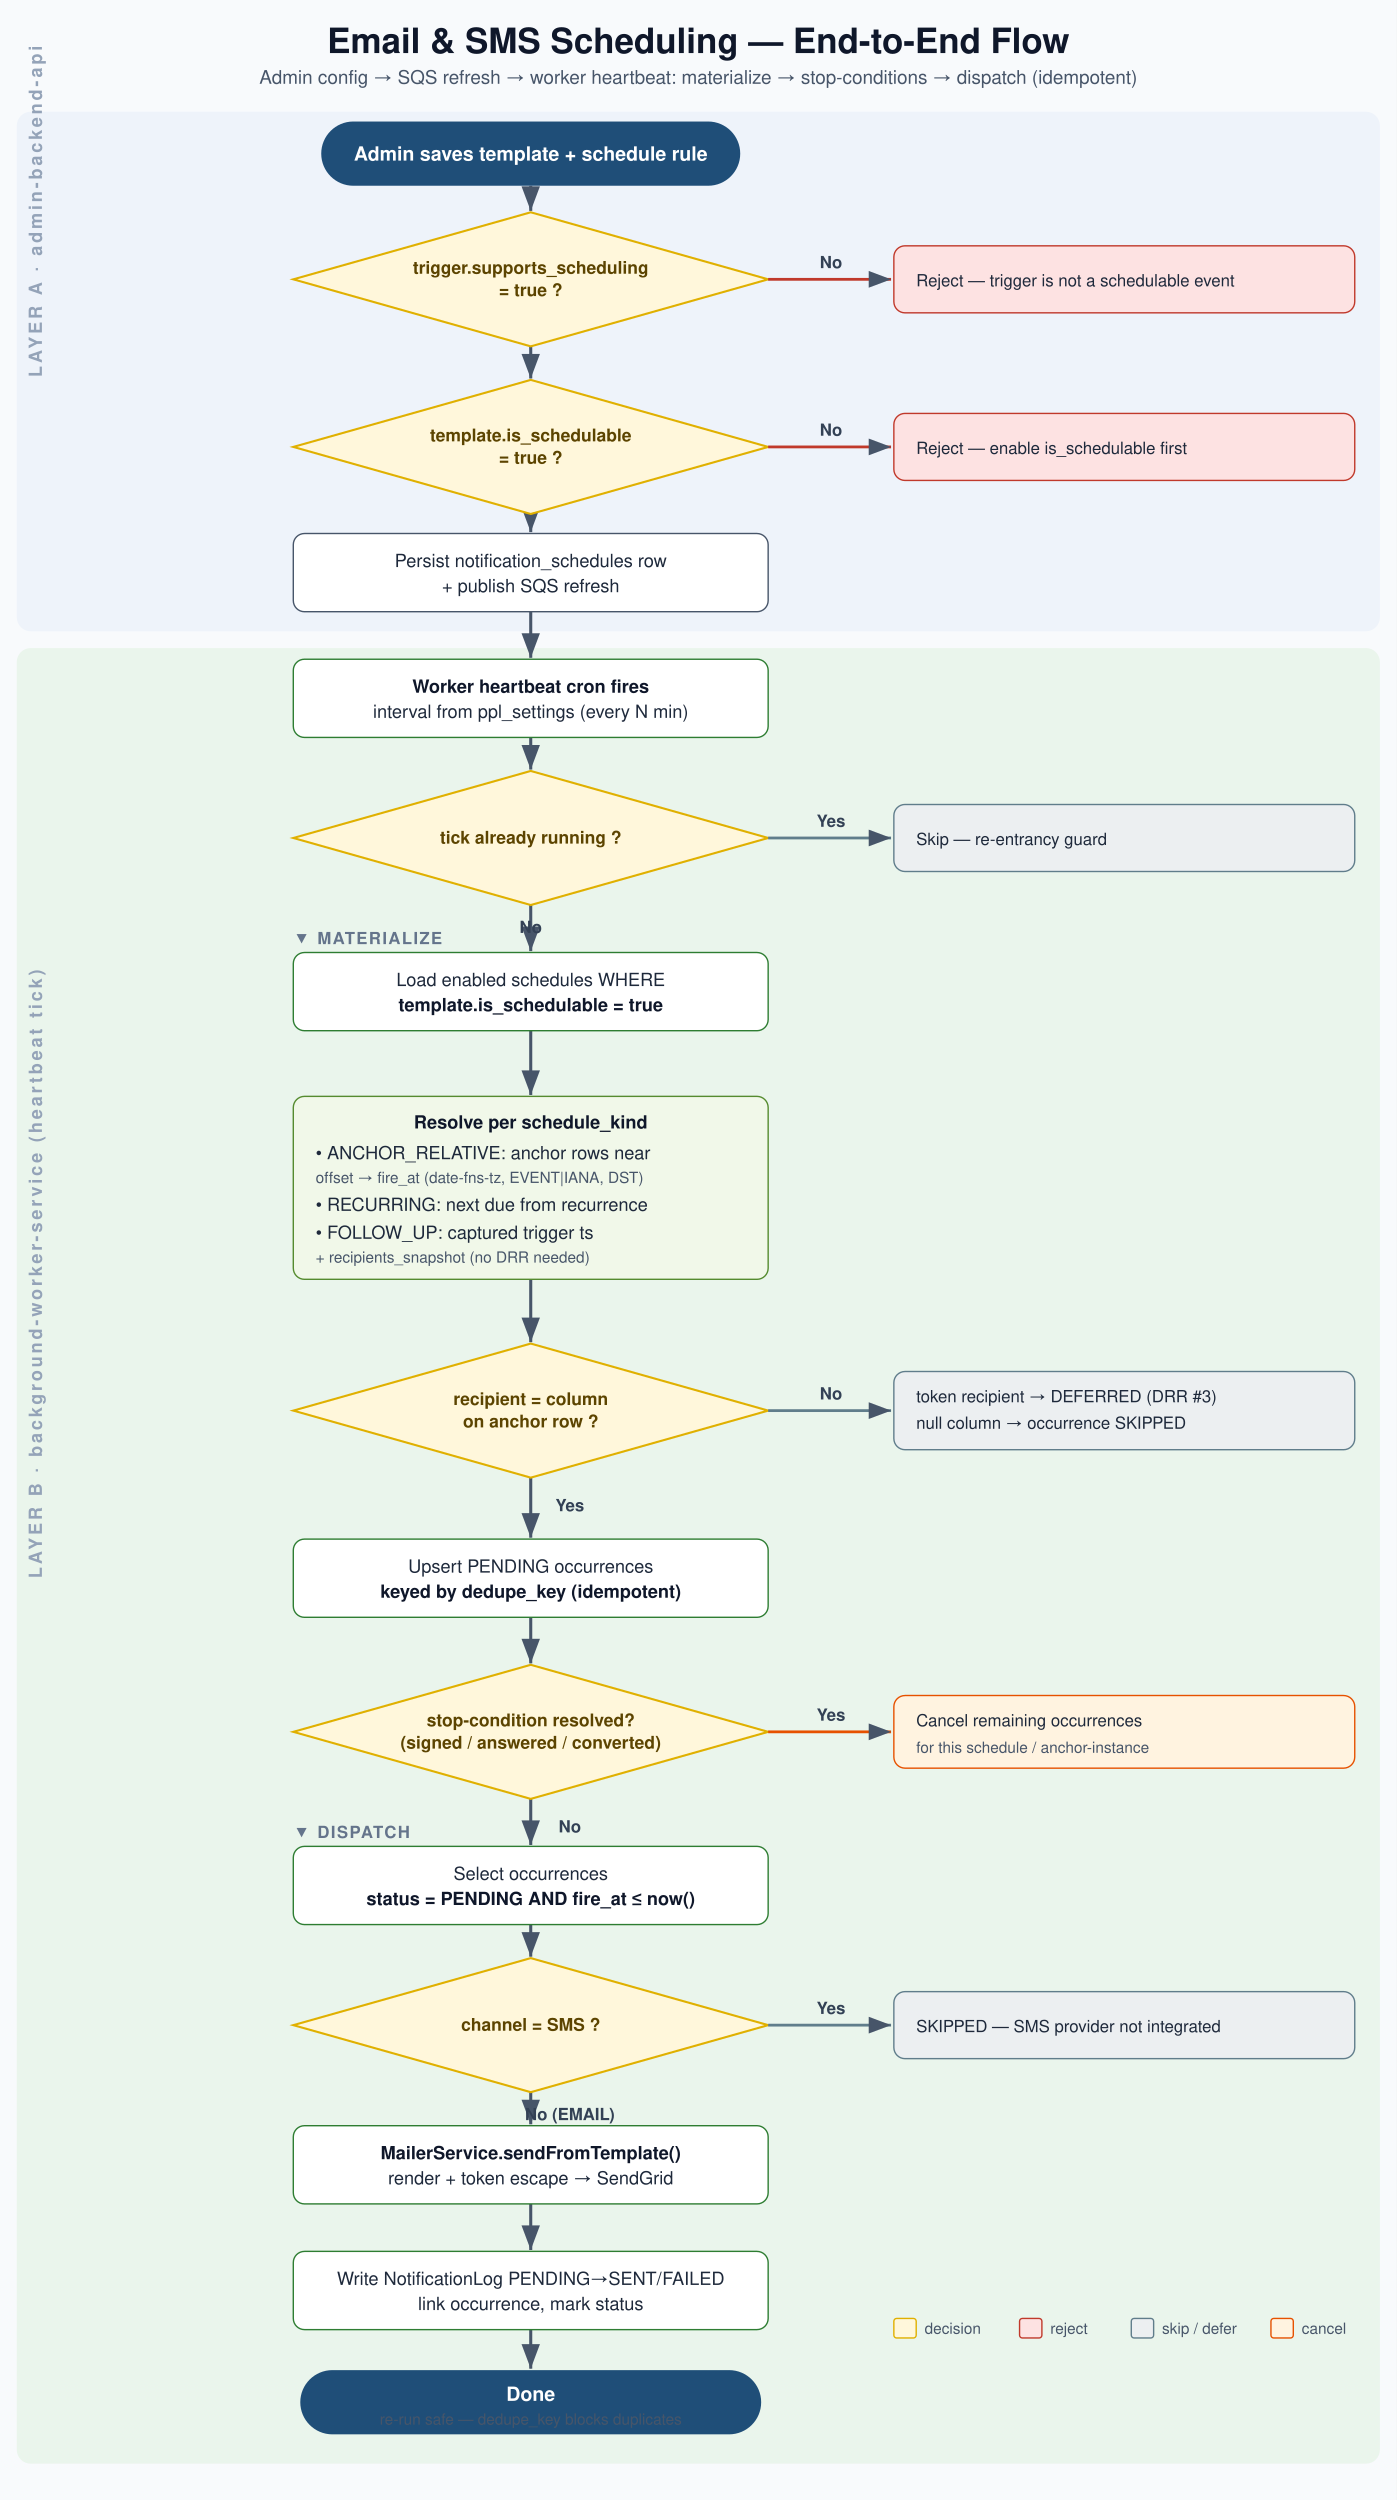
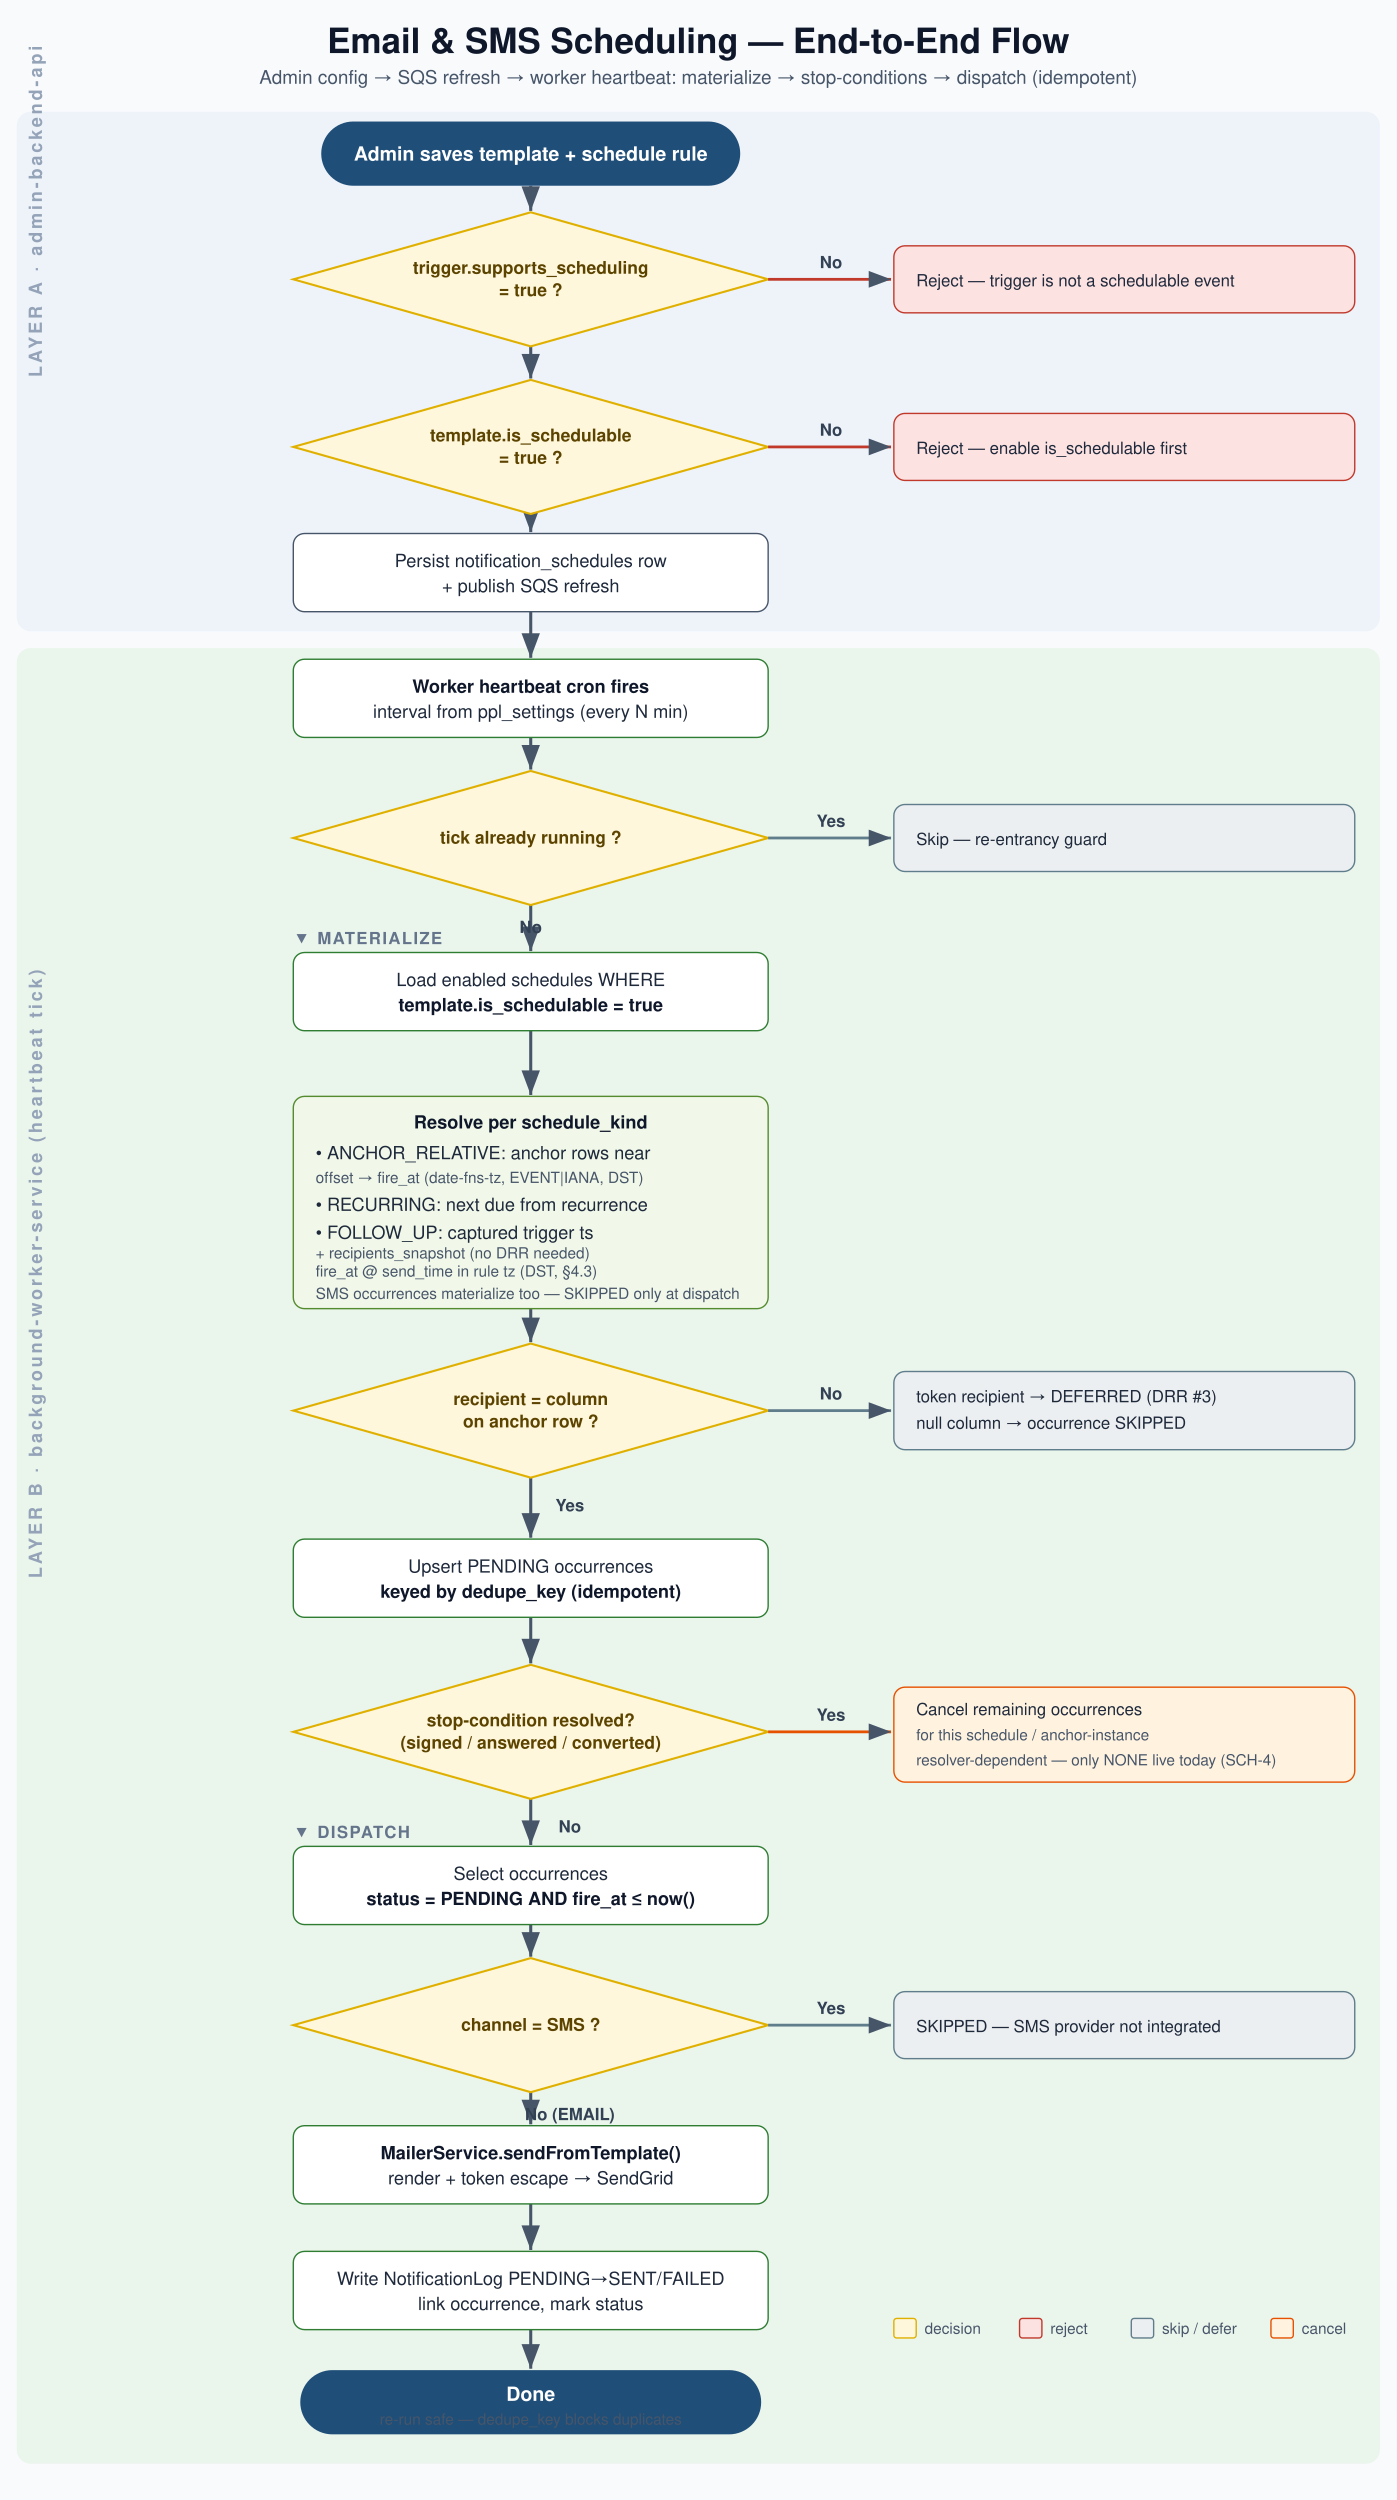
<svg xmlns="http://www.w3.org/2000/svg" viewBox="0 0 1000 1790" font-family="'Segoe UI',Helvetica,Arial,sans-serif">
  <defs>
    <marker id="a" markerWidth="10" markerHeight="10" refX="8" refY="3" orient="auto" markerUnits="strokeWidth">
      <path d="M0,0 L8,3 L0,6 Z" fill="#475569" />
    </marker>
    <style>
      .title{font-size:25px;font-weight:700;fill:#0f172a}
      .sub{font-size:13.5px;fill:#475569}
      .proc{font-size:13px;fill:#1e293b}
      .procb{font-size:13px;font-weight:700;fill:#0f172a}
      .dec{font-size:12.5px;font-weight:600;fill:#5c4400}
      .se{font-size:14px;font-weight:700;fill:#ffffff}
      .yn{font-size:12px;font-weight:700;fill:#334155}
      .side{font-size:12px;fill:#1e293b}
      .phase{font-size:12px;font-weight:700;fill:#64748b;letter-spacing:1px}
      .band{font-size:13px;font-weight:700;fill:#94a3b8;letter-spacing:2px}
      .small{font-size:11px;fill:#475569}
    </style>
  </defs>
  <rect x="0" y="0" width="1000" height="1790" fill="#f8fafc" />
  <text x="500" y="38" text-anchor="middle" class="title">Email &amp; SMS Scheduling — End-to-End Flow</text>
  <text x="500" y="60" text-anchor="middle" class="sub">Admin config → SQS refresh → worker heartbeat: materialize → stop-conditions → dispatch (idempotent)</text>
  <rect x="12" y="80" width="976" height="372" rx="10" fill="#EEF3FA" />
  <rect x="12" y="464" width="976" height="1300" rx="10" fill="#EAF5EC" />
  <text x="30" y="270" class="band" transform="rotate(-90 30 270)">LAYER A · admin-backend-api</text>
  <text x="30" y="1130" class="band" transform="rotate(-90 30 1130)">LAYER B · background-worker-service (heartbeat tick)</text>
  <g stroke="#475569" stroke-width="2.2" fill="none">
    <line x1="380" y1="133" x2="380" y2="151" marker-end="url(#a)" />
    <line x1="380" y1="248" x2="380" y2="271" marker-end="url(#a)" />
    <line x1="380" y1="368" x2="380" y2="381" marker-end="url(#a)" />
    <line x1="380" y1="438" x2="380" y2="471" marker-end="url(#a)" />
    <line x1="380" y1="528" x2="380" y2="551" marker-end="url(#a)" />
    <line x1="380" y1="648" x2="380" y2="681" marker-end="url(#a)" />
    <line x1="380" y1="738" x2="380" y2="784" marker-end="url(#a)" />
    <line x1="380" y1="916" x2="380" y2="961" marker-end="url(#a)" />
    <line x1="380" y1="1058" x2="380" y2="1101" marker-end="url(#a)" />
    <line x1="380" y1="1158" x2="380" y2="1191" marker-end="url(#a)" />
    <line x1="380" y1="1288" x2="380" y2="1321" marker-end="url(#a)" />
    <line x1="380" y1="1378" x2="380" y2="1401" marker-end="url(#a)" />
    <line x1="380" y1="1498" x2="380" y2="1521" marker-end="url(#a)" />
    <line x1="380" y1="1578" x2="380" y2="1611" marker-end="url(#a)" />
    <line x1="380" y1="1668" x2="380" y2="1696" marker-end="url(#a)" />
  </g>
  <rect x="230" y="87" width="300" height="46" rx="23" fill="#1F4E78" />
  <text x="380" y="115" text-anchor="middle" class="se">Admin saves template + schedule rule</text>
  <polygon points="210,200 380,152 550,200 380,248" fill="#FFF7DB" stroke="#E0B000" stroke-width="1.5" />
  <text x="380" y="196" text-anchor="middle" class="dec">trigger.supports_scheduling</text>
  <text x="380" y="212" text-anchor="middle" class="dec">= true ?</text>
  <line x1="550" y1="200" x2="638" y2="200" stroke="#C0392B" stroke-width="2" marker-end="url(#a)" />
  <text x="595" y="192" text-anchor="middle" class="yn" fill="#C0392B">No</text>
  <rect x="640" y="176" width="330" height="48" rx="8" fill="#FDE2E2" stroke="#C0392B" />
  <text x="656" y="205" class="side" fill="#7B241C">Reject — trigger is not a schedulable event</text>
  <polygon points="210,320 380,272 550,320 380,368" fill="#FFF7DB" stroke="#E0B000" stroke-width="1.5" />
  <text x="380" y="316" text-anchor="middle" class="dec">template.is_schedulable</text>
  <text x="380" y="332" text-anchor="middle" class="dec">= true ?</text>
  <line x1="550" y1="320" x2="638" y2="320" stroke="#C0392B" stroke-width="2" marker-end="url(#a)" />
  <text x="595" y="312" text-anchor="middle" class="yn" fill="#C0392B">No</text>
  <rect x="640" y="296" width="330" height="48" rx="8" fill="#FDE2E2" stroke="#C0392B" />
  <text x="656" y="325" class="side" fill="#7B241C">Reject — enable is_schedulable first</text>
  <rect x="210" y="382" width="340" height="56" rx="8" fill="#ffffff" stroke="#475569" />
  <text x="380" y="406" text-anchor="middle" class="proc">Persist notification_schedules row</text>
  <text x="380" y="424" text-anchor="middle" class="proc">+ publish SQS refresh</text>
  <rect x="210" y="472" width="340" height="56" rx="8" fill="#ffffff" stroke="#2E7D32" />
  <text x="380" y="496" text-anchor="middle" class="procb">Worker heartbeat cron fires</text>
  <text x="380" y="514" text-anchor="middle" class="proc">interval from ppl_settings (every N min)</text>
  <polygon points="210,600 380,552 550,600 380,648" fill="#FFF7DB" stroke="#E0B000" stroke-width="1.5" />
  <text x="380" y="604" text-anchor="middle" class="dec">tick already running ?</text>
  <line x1="550" y1="600" x2="638" y2="600" stroke="#607D8B" stroke-width="2" marker-end="url(#a)" />
  <text x="595" y="592" text-anchor="middle" class="yn">Yes</text>
  <rect x="640" y="576" width="330" height="48" rx="8" fill="#ECEFF1" stroke="#607D8B" />
  <text x="656" y="605" class="side">Skip — re-entrancy guard</text>
  <text x="380" y="668" text-anchor="middle" class="yn">No</text>
  <text x="210" y="676" class="phase">▼ MATERIALIZE</text>
  <rect x="210" y="682" width="340" height="56" rx="8" fill="#ffffff" stroke="#2E7D32" />
  <text x="380" y="706" text-anchor="middle" class="proc">Load enabled schedules WHERE</text>
  <text x="380" y="724" text-anchor="middle" class="procb">template.is_schedulable = true</text>
-   <rect x="210" y="785" width="340" height="131" rx="8" fill="#F1F8E9" stroke="#558B2F" />
+   <rect x="210" y="785" width="340" height="152" rx="8" fill="#F1F8E9" stroke="#558B2F" />
  <text x="380" y="808" text-anchor="middle" class="procb">Resolve per schedule_kind</text>
  <text x="226" y="830" class="proc">• ANCHOR_RELATIVE: anchor rows near</text>
  <text x="226" y="847" class="small">   offset → fire_at (date-fns-tz, EVENT|IANA, DST)</text>
  <text x="226" y="867" class="proc">• RECURRING: next due from recurrence</text>
  <text x="226" y="887" class="proc">• FOLLOW_UP: captured trigger ts</text>
-   <text x="226" y="904" class="small">   + recipients_snapshot (no DRR needed)</text>
+   <text x="226" y="901" class="small">   + recipients_snapshot (no DRR needed)</text>
+   <text x="226" y="914" class="small">   fire_at @ send_time in rule tz (DST, §4.3)</text>
+   <text x="226" y="930" class="small" fill="#7B3F00">SMS occurrences materialize too — SKIPPED only at dispatch</text>
  <polygon points="210,1010 380,962 550,1010 380,1058" fill="#FFF7DB" stroke="#E0B000" stroke-width="1.5" />
  <text x="380" y="1006" text-anchor="middle" class="dec">recipient = column</text>
  <text x="380" y="1022" text-anchor="middle" class="dec">on anchor row ?</text>
  <line x1="550" y1="1010" x2="638" y2="1010" stroke="#607D8B" stroke-width="2" marker-end="url(#a)" />
  <text x="595" y="1002" text-anchor="middle" class="yn">No</text>
  <rect x="640" y="982" width="330" height="56" rx="8" fill="#ECEFF1" stroke="#607D8B" />
  <text x="656" y="1004" class="side">token recipient → DEFERRED (DRR #3)</text>
  <text x="656" y="1023" class="side">null column → occurrence SKIPPED</text>
  <text x="408" y="1082" text-anchor="middle" class="yn">Yes</text>
  <rect x="210" y="1102" width="340" height="56" rx="8" fill="#ffffff" stroke="#2E7D32" />
  <text x="380" y="1126" text-anchor="middle" class="proc">Upsert PENDING occurrences</text>
  <text x="380" y="1144" text-anchor="middle" class="procb">keyed by dedupe_key (idempotent)</text>
  <polygon points="210,1240 380,1192 550,1240 380,1288" fill="#FFF7DB" stroke="#E0B000" stroke-width="1.5" />
  <text x="380" y="1236" text-anchor="middle" class="dec">stop-condition resolved?</text>
  <text x="380" y="1252" text-anchor="middle" class="dec">(signed / answered / converted)</text>
  <line x1="550" y1="1240" x2="638" y2="1240" stroke="#E65100" stroke-width="2" marker-end="url(#a)" />
  <text x="595" y="1232" text-anchor="middle" class="yn" fill="#E65100">Yes</text>
-   <rect x="640" y="1214" width="330" height="52" rx="8" fill="#FFF3E0" stroke="#E65100" />
-   <text x="656" y="1236" class="side" fill="#9c4a00">Cancel remaining occurrences</text>
-   <text x="656" y="1255" class="small">for this schedule / anchor-instance</text>
+   <rect x="640" y="1208" width="330" height="68" rx="8" fill="#FFF3E0" stroke="#E65100" />
+   <text x="656" y="1228" class="side" fill="#9c4a00">Cancel remaining occurrences</text>
+   <text x="656" y="1246" class="small">for this schedule / anchor-instance</text>
+   <text x="656" y="1264" class="small" fill="#9c4a00">resolver-dependent — only NONE live today (SCH-4)</text>
  <text x="408" y="1312" text-anchor="middle" class="yn">No</text>
  <text x="210" y="1316" class="phase">▼ DISPATCH</text>
  <rect x="210" y="1322" width="340" height="56" rx="8" fill="#ffffff" stroke="#2E7D32" />
  <text x="380" y="1346" text-anchor="middle" class="proc">Select occurrences</text>
  <text x="380" y="1364" text-anchor="middle" class="procb">status = PENDING AND fire_at ≤ now()</text>
  <polygon points="210,1450 380,1402 550,1450 380,1498" fill="#FFF7DB" stroke="#E0B000" stroke-width="1.5" />
  <text x="380" y="1454" text-anchor="middle" class="dec">channel = SMS ?</text>
  <line x1="550" y1="1450" x2="638" y2="1450" stroke="#607D8B" stroke-width="2" marker-end="url(#a)" />
  <text x="595" y="1442" text-anchor="middle" class="yn">Yes</text>
  <rect x="640" y="1426" width="330" height="48" rx="8" fill="#ECEFF1" stroke="#607D8B" />
  <text x="656" y="1455" class="side">SKIPPED — SMS provider not integrated</text>
  <text x="408" y="1518" text-anchor="middle" class="yn">No (EMAIL)</text>
  <rect x="210" y="1522" width="340" height="56" rx="8" fill="#ffffff" stroke="#2E7D32" />
  <text x="380" y="1546" text-anchor="middle" class="procb">MailerService.sendFromTemplate()</text>
  <text x="380" y="1564" text-anchor="middle" class="proc">render + token escape → SendGrid</text>
  <rect x="210" y="1612" width="340" height="56" rx="8" fill="#ffffff" stroke="#2E7D32" />
  <text x="380" y="1636" text-anchor="middle" class="proc">Write NotificationLog PENDING→SENT/FAILED</text>
  <text x="380" y="1654" text-anchor="middle" class="proc">link occurrence, mark status</text>
  <rect x="215" y="1697" width="330" height="46" rx="23" fill="#1F4E78" />
  <text x="380" y="1719" text-anchor="middle" class="se">Done</text>
  <text x="380" y="1736" text-anchor="middle" class="small" fill="#cbd5e1">re-run safe — dedupe_key blocks duplicates</text>
  <g>
    <rect x="640" y="1660" width="16" height="14" rx="2" fill="#FFF7DB" stroke="#E0B000" />
    <text x="662" y="1671" class="small">decision</text>
    <rect x="730" y="1660" width="16" height="14" rx="2" fill="#FDE2E2" stroke="#C0392B" />
    <text x="752" y="1671" class="small">reject</text>
    <rect x="810" y="1660" width="16" height="14" rx="2" fill="#ECEFF1" stroke="#607D8B" />
    <text x="832" y="1671" class="small">skip / defer</text>
    <rect x="910" y="1660" width="16" height="14" rx="2" fill="#FFF3E0" stroke="#E65100" />
    <text x="932" y="1671" class="small">cancel</text>
  </g>
</svg>
